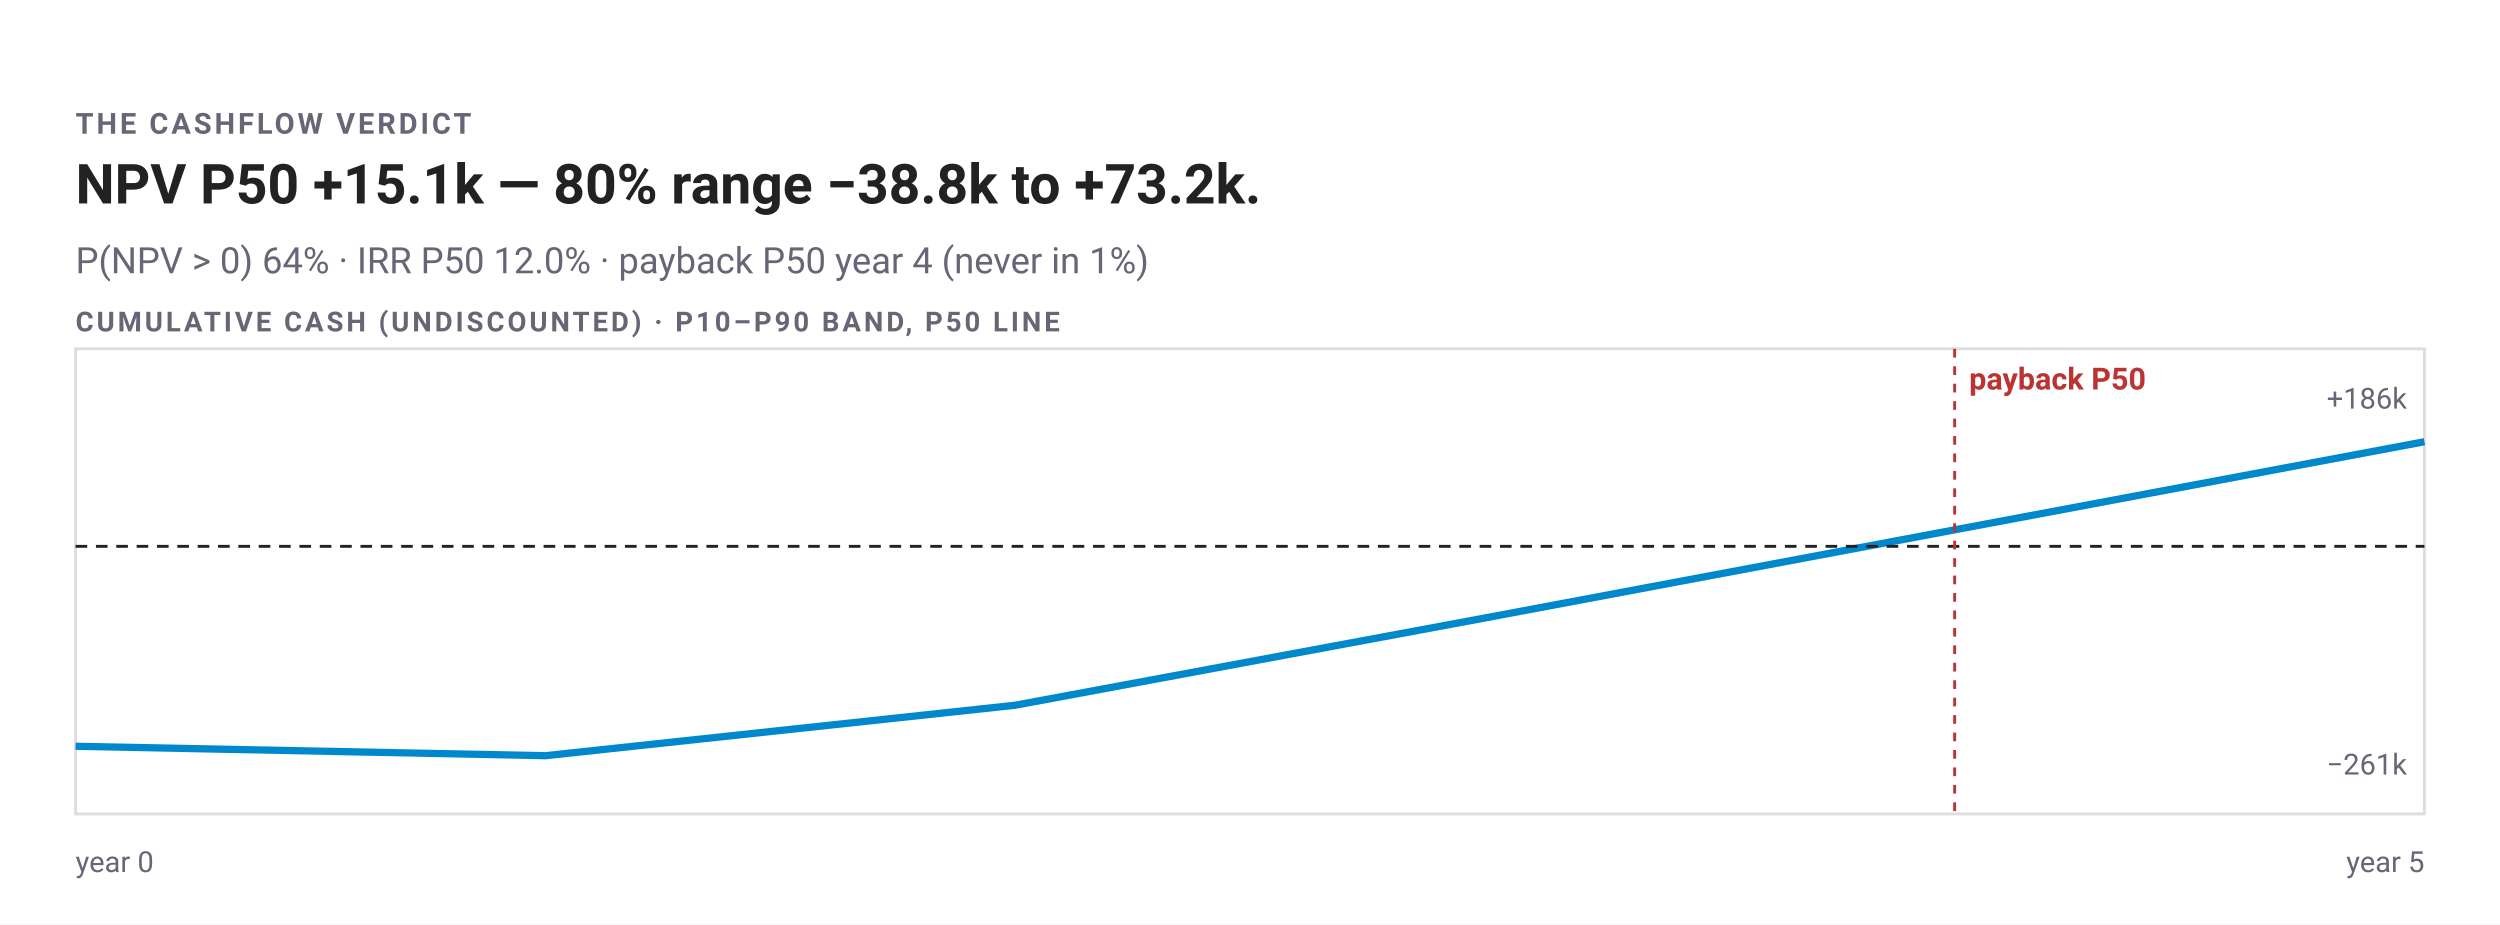
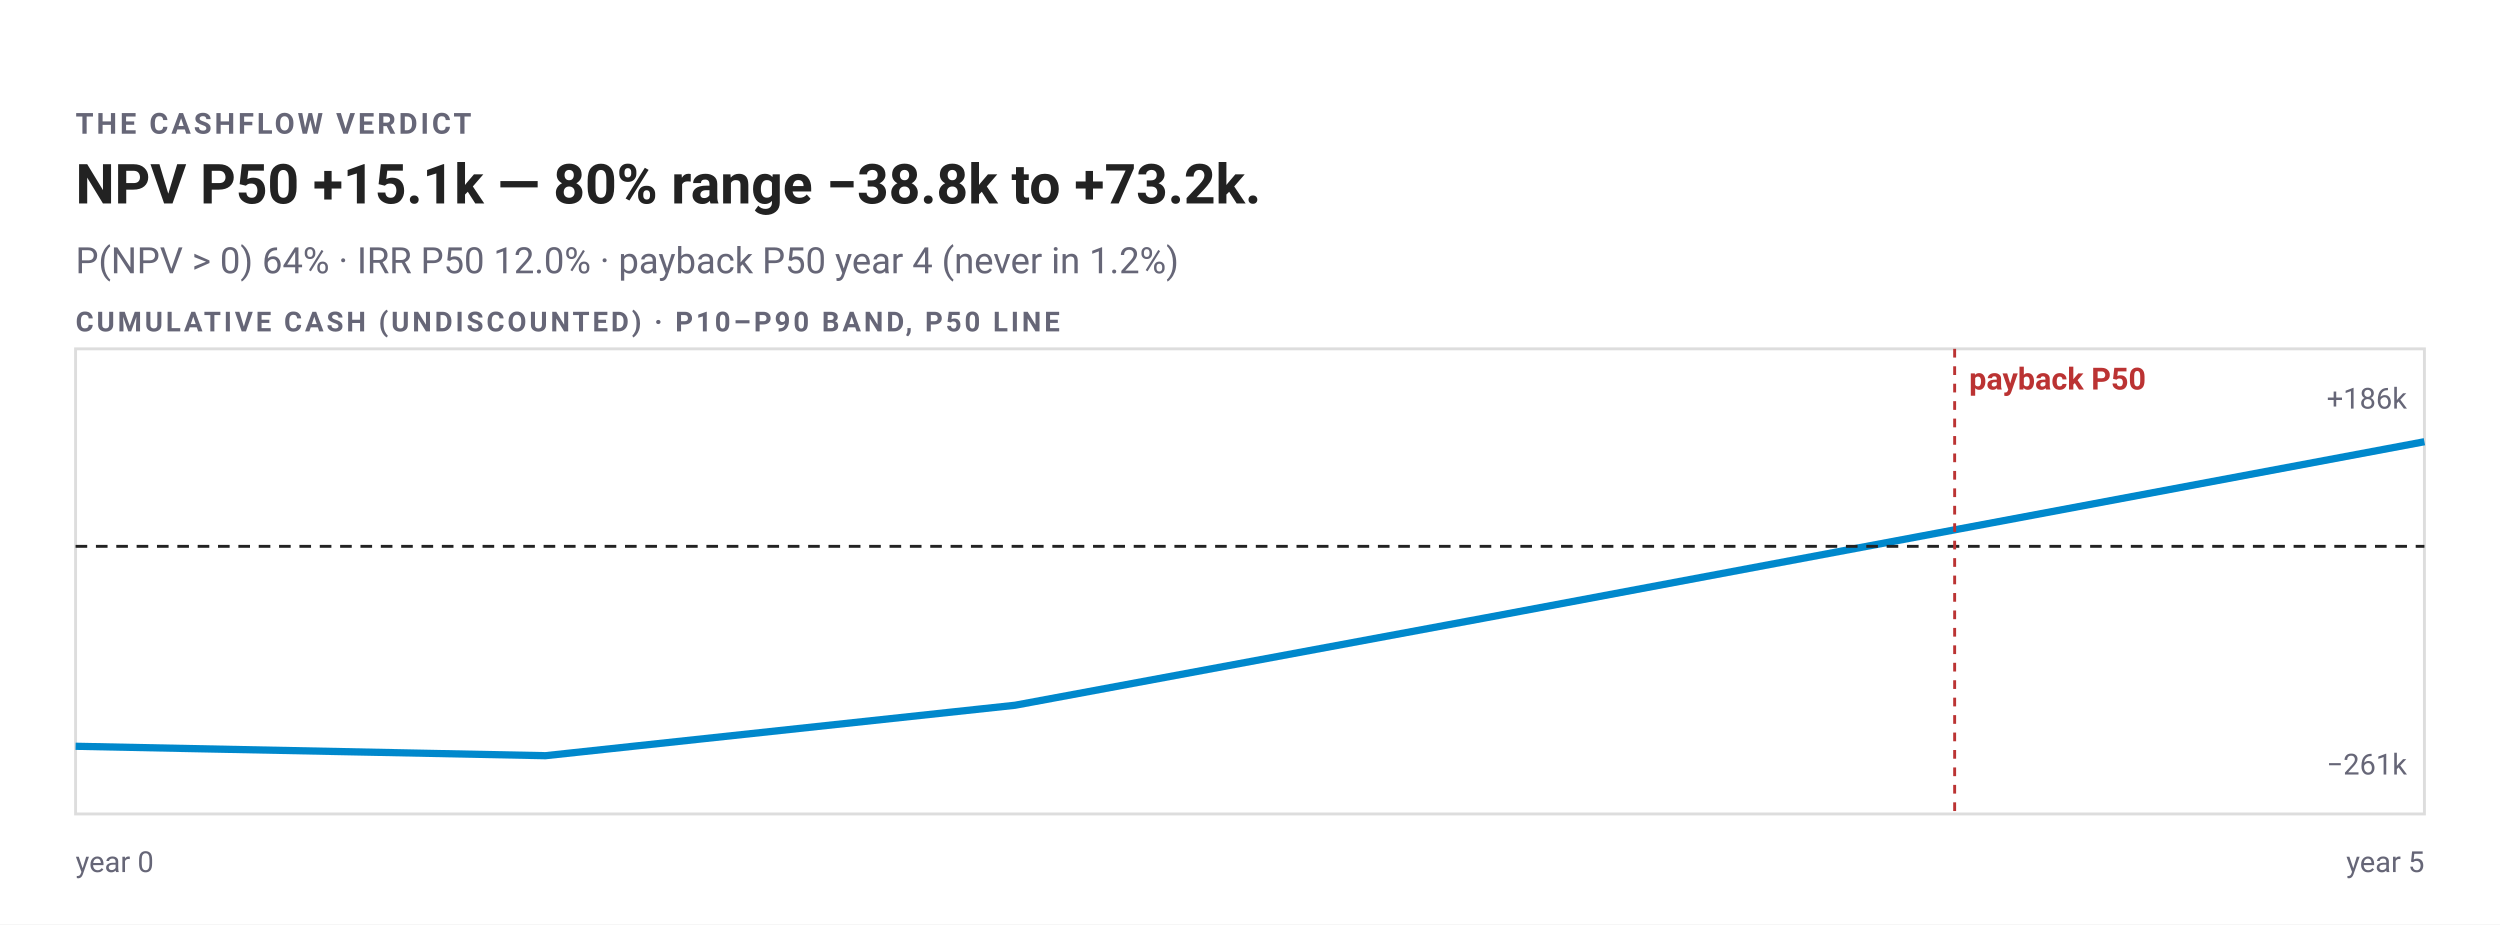
- <svg xmlns="http://www.w3.org/2000/svg" width="860" height="318" viewBox="0 0 860 318" font-family="-apple-system,BlinkMacSystemFont,'Segoe UI',Roboto,sans-serif" role="img" aria-label="NPV P50 +15.1k — 80% range −38.8k to +73.2k. P(NPV &gt; 0) 64% · IRR P50 12.0% · payback P50 year 4 (never in 1%)">
+ <svg xmlns="http://www.w3.org/2000/svg" width="860" height="318" viewBox="0 0 860 318" font-family="-apple-system,BlinkMacSystemFont,'Segoe UI',Roboto,sans-serif" role="img" aria-label="NPV P50 +15.1k — 80% range −38.8k to +73.2k. P(NPV &gt; 0) 64% · IRR P50 12.0% · payback P50 year 4 (never in 1.2%)">
  <rect width="860" height="318" fill="#fff" />
  <text x="26" y="46" font-size="10" font-weight="600" letter-spacing="1" fill="#667">THE CASHFLOW VERDICT</text>
  <text x="26" y="70" font-size="19" font-weight="600" fill="#222">NPV P50 +15.1k — 80% range −38.8k to +73.2k.</text>
-   <text x="26" y="94" font-size="12.5" fill="#667">P(NPV &gt; 0) 64% · IRR P50 12.0% · payback P50 year 4 (never in 1%)</text>
+   <text x="26" y="94" font-size="12.5" fill="#667">P(NPV &gt; 0) 64% · IRR P50 12.0% · payback P50 year 4 (never in 1.2%)</text>
  <rect x="26" y="120" width="808" height="160" fill="none" stroke="#ddd" />
  <polygon points="26,248.06 187.6,248.44 349.2,228.66 510.8,194.85 672.4,161.85 834,128.57 834,173.02 672.4,200.68 510.8,228.57 349.2,255.67 187.6,271.43 26,265.46" fill="none" />
  <polyline points="26,256.72 187.6,259.96 349.2,242.6 510.8,212.58 672.4,182.26 834,151.95" fill="none" stroke="#08c" stroke-width="2.5" />
  <line data-zero="" x1="26" y1="187.94" x2="834" y2="187.94" stroke="#222" stroke-width="1" stroke-dasharray="4 3" />
  <line data-event="" x1="672.4" y1="120" x2="672.4" y2="280" stroke="#b33" stroke-width="1" stroke-dasharray="3 3" />
  <text x="677.4" y="134" font-size="10.5" font-weight="600" fill="#b33">payback P50</text>
  <text x="26" y="300" font-size="10" fill="#667">year 0</text>
  <text x="834" y="300" font-size="10" text-anchor="end" fill="#667">year 5</text>
  <text x="26" y="114" font-size="9.5" font-weight="600" letter-spacing="1" fill="#667">CUMULATIVE CASH (UNDISCOUNTED) · P10–P90 BAND, P50 LINE</text>
  <text x="828" y="140.57" font-size="10" text-anchor="end" fill="#667" paint-order="stroke" stroke="#fff" stroke-width="3" stroke-linejoin="round">+186k</text>
  <text x="828" y="266.43" font-size="10" text-anchor="end" fill="#667" paint-order="stroke" stroke="#fff" stroke-width="3" stroke-linejoin="round">−261k</text>
</svg>
